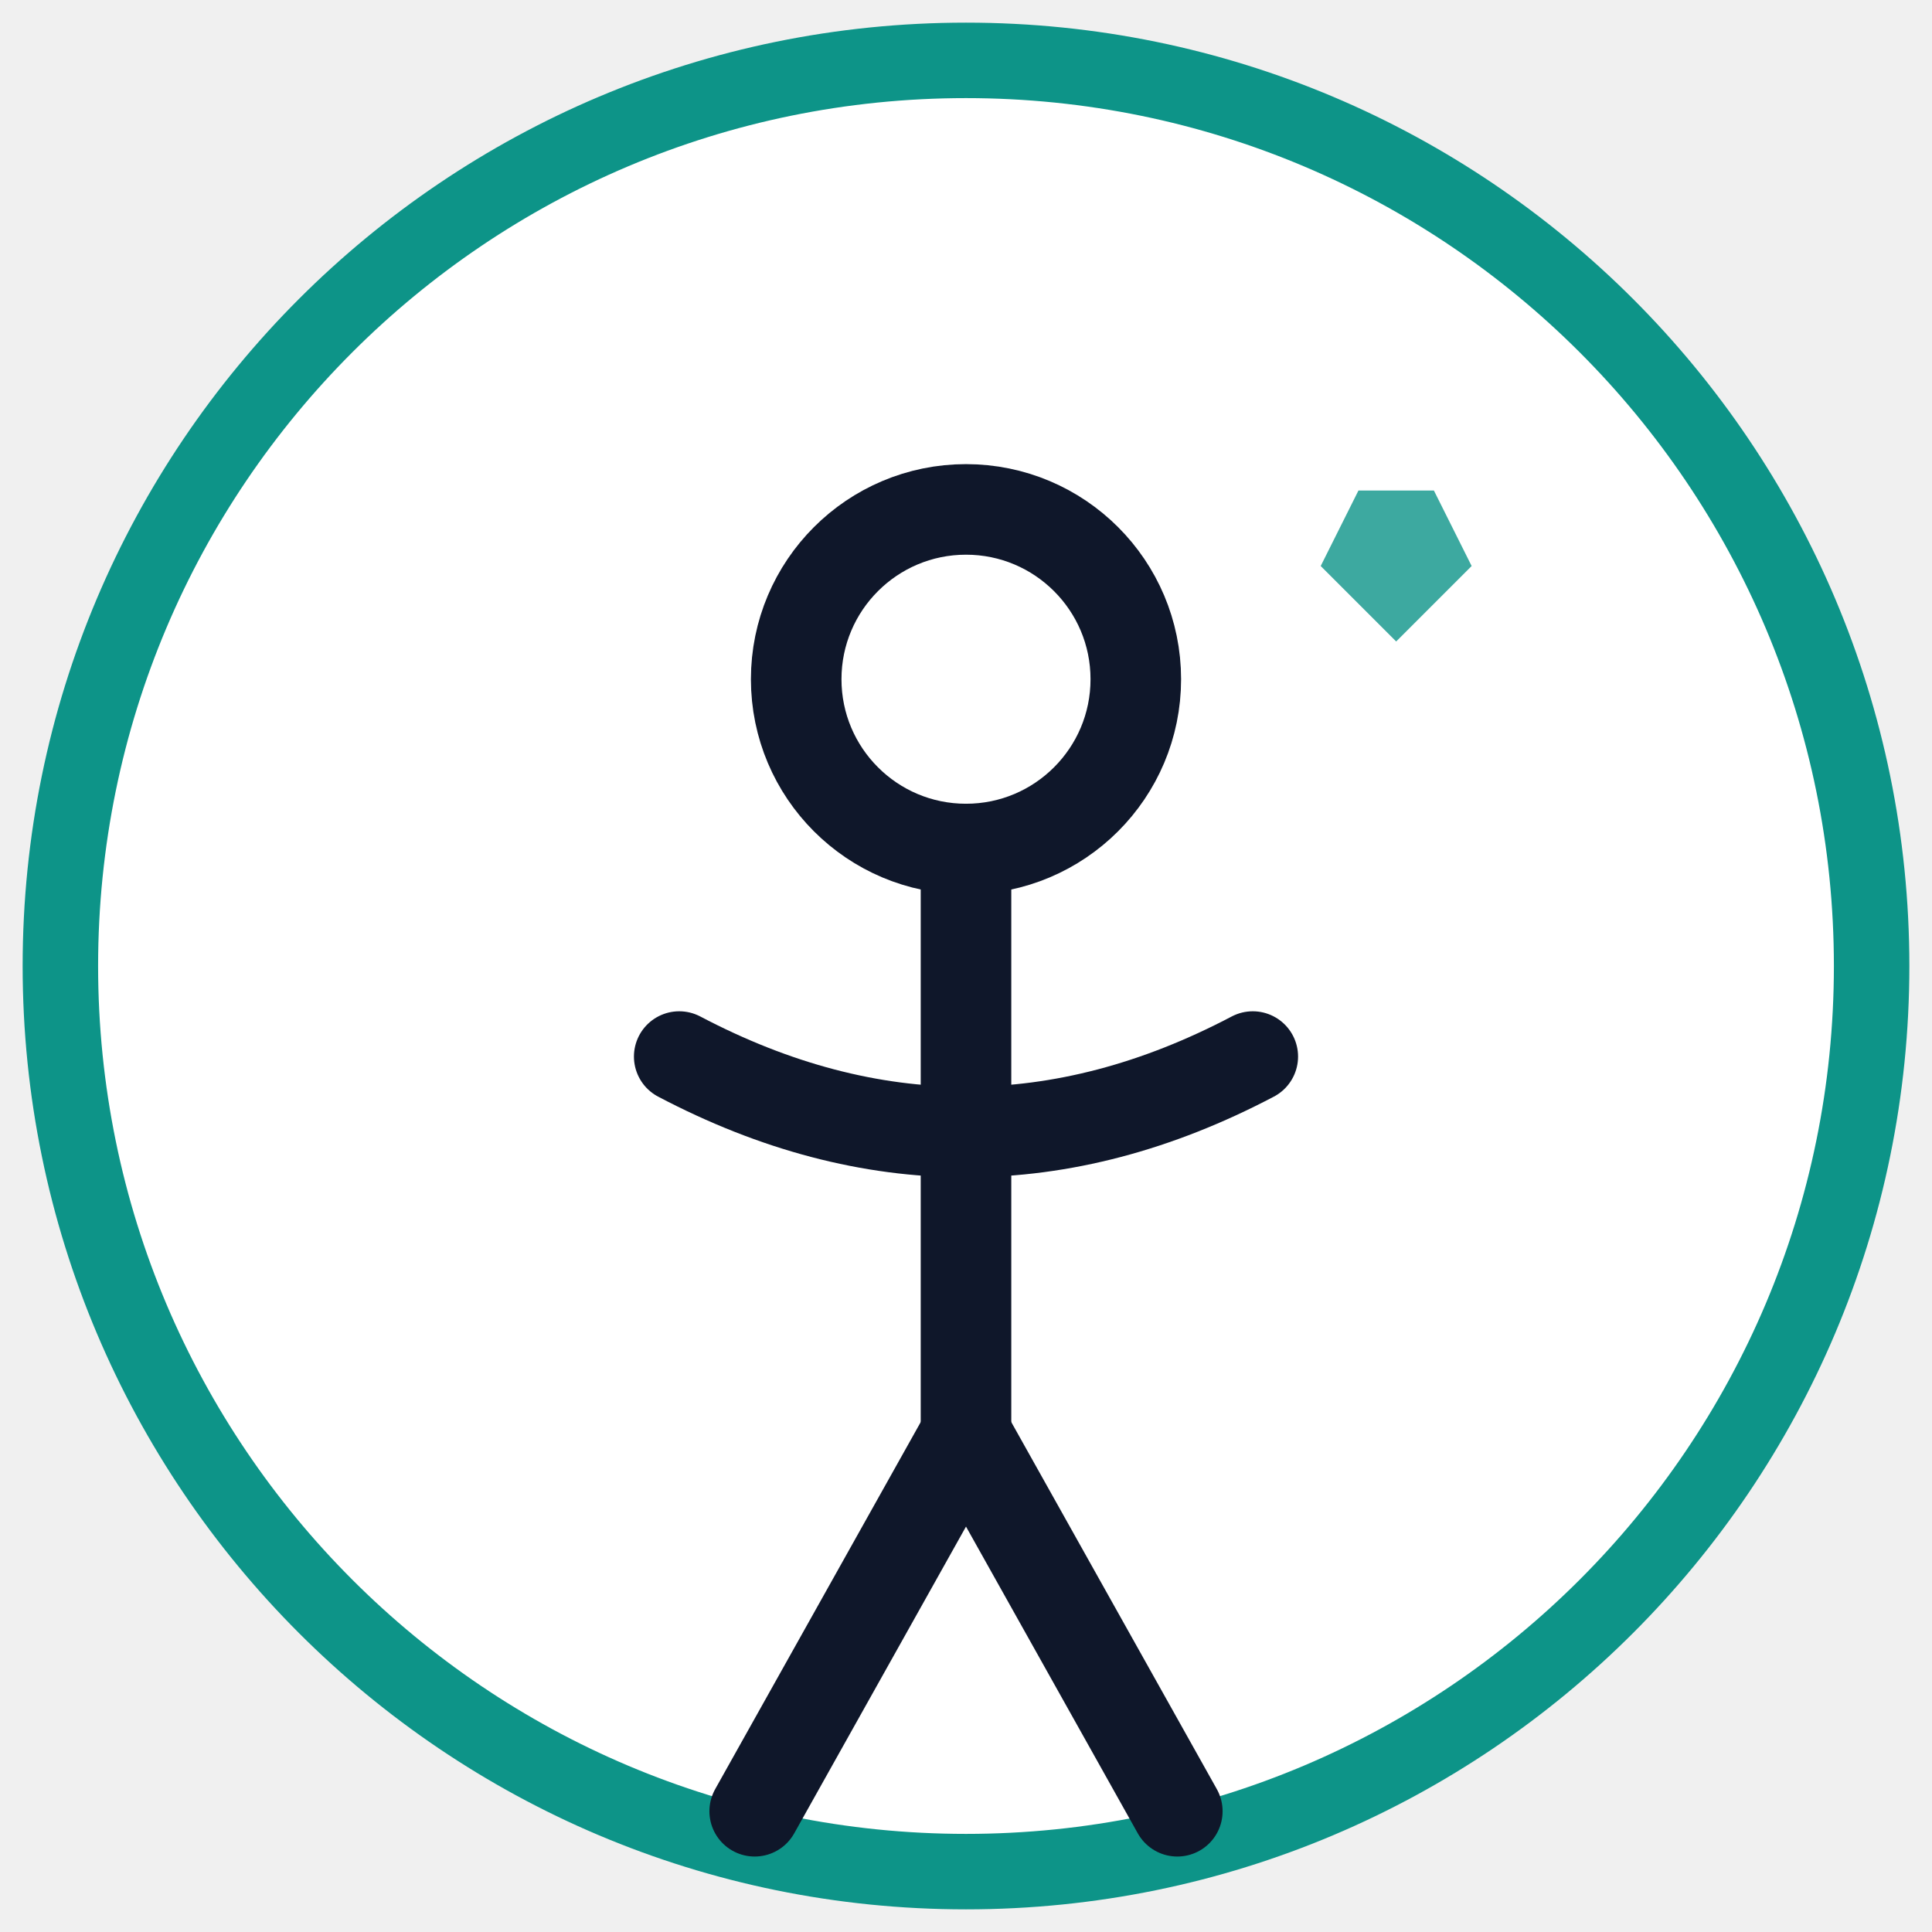
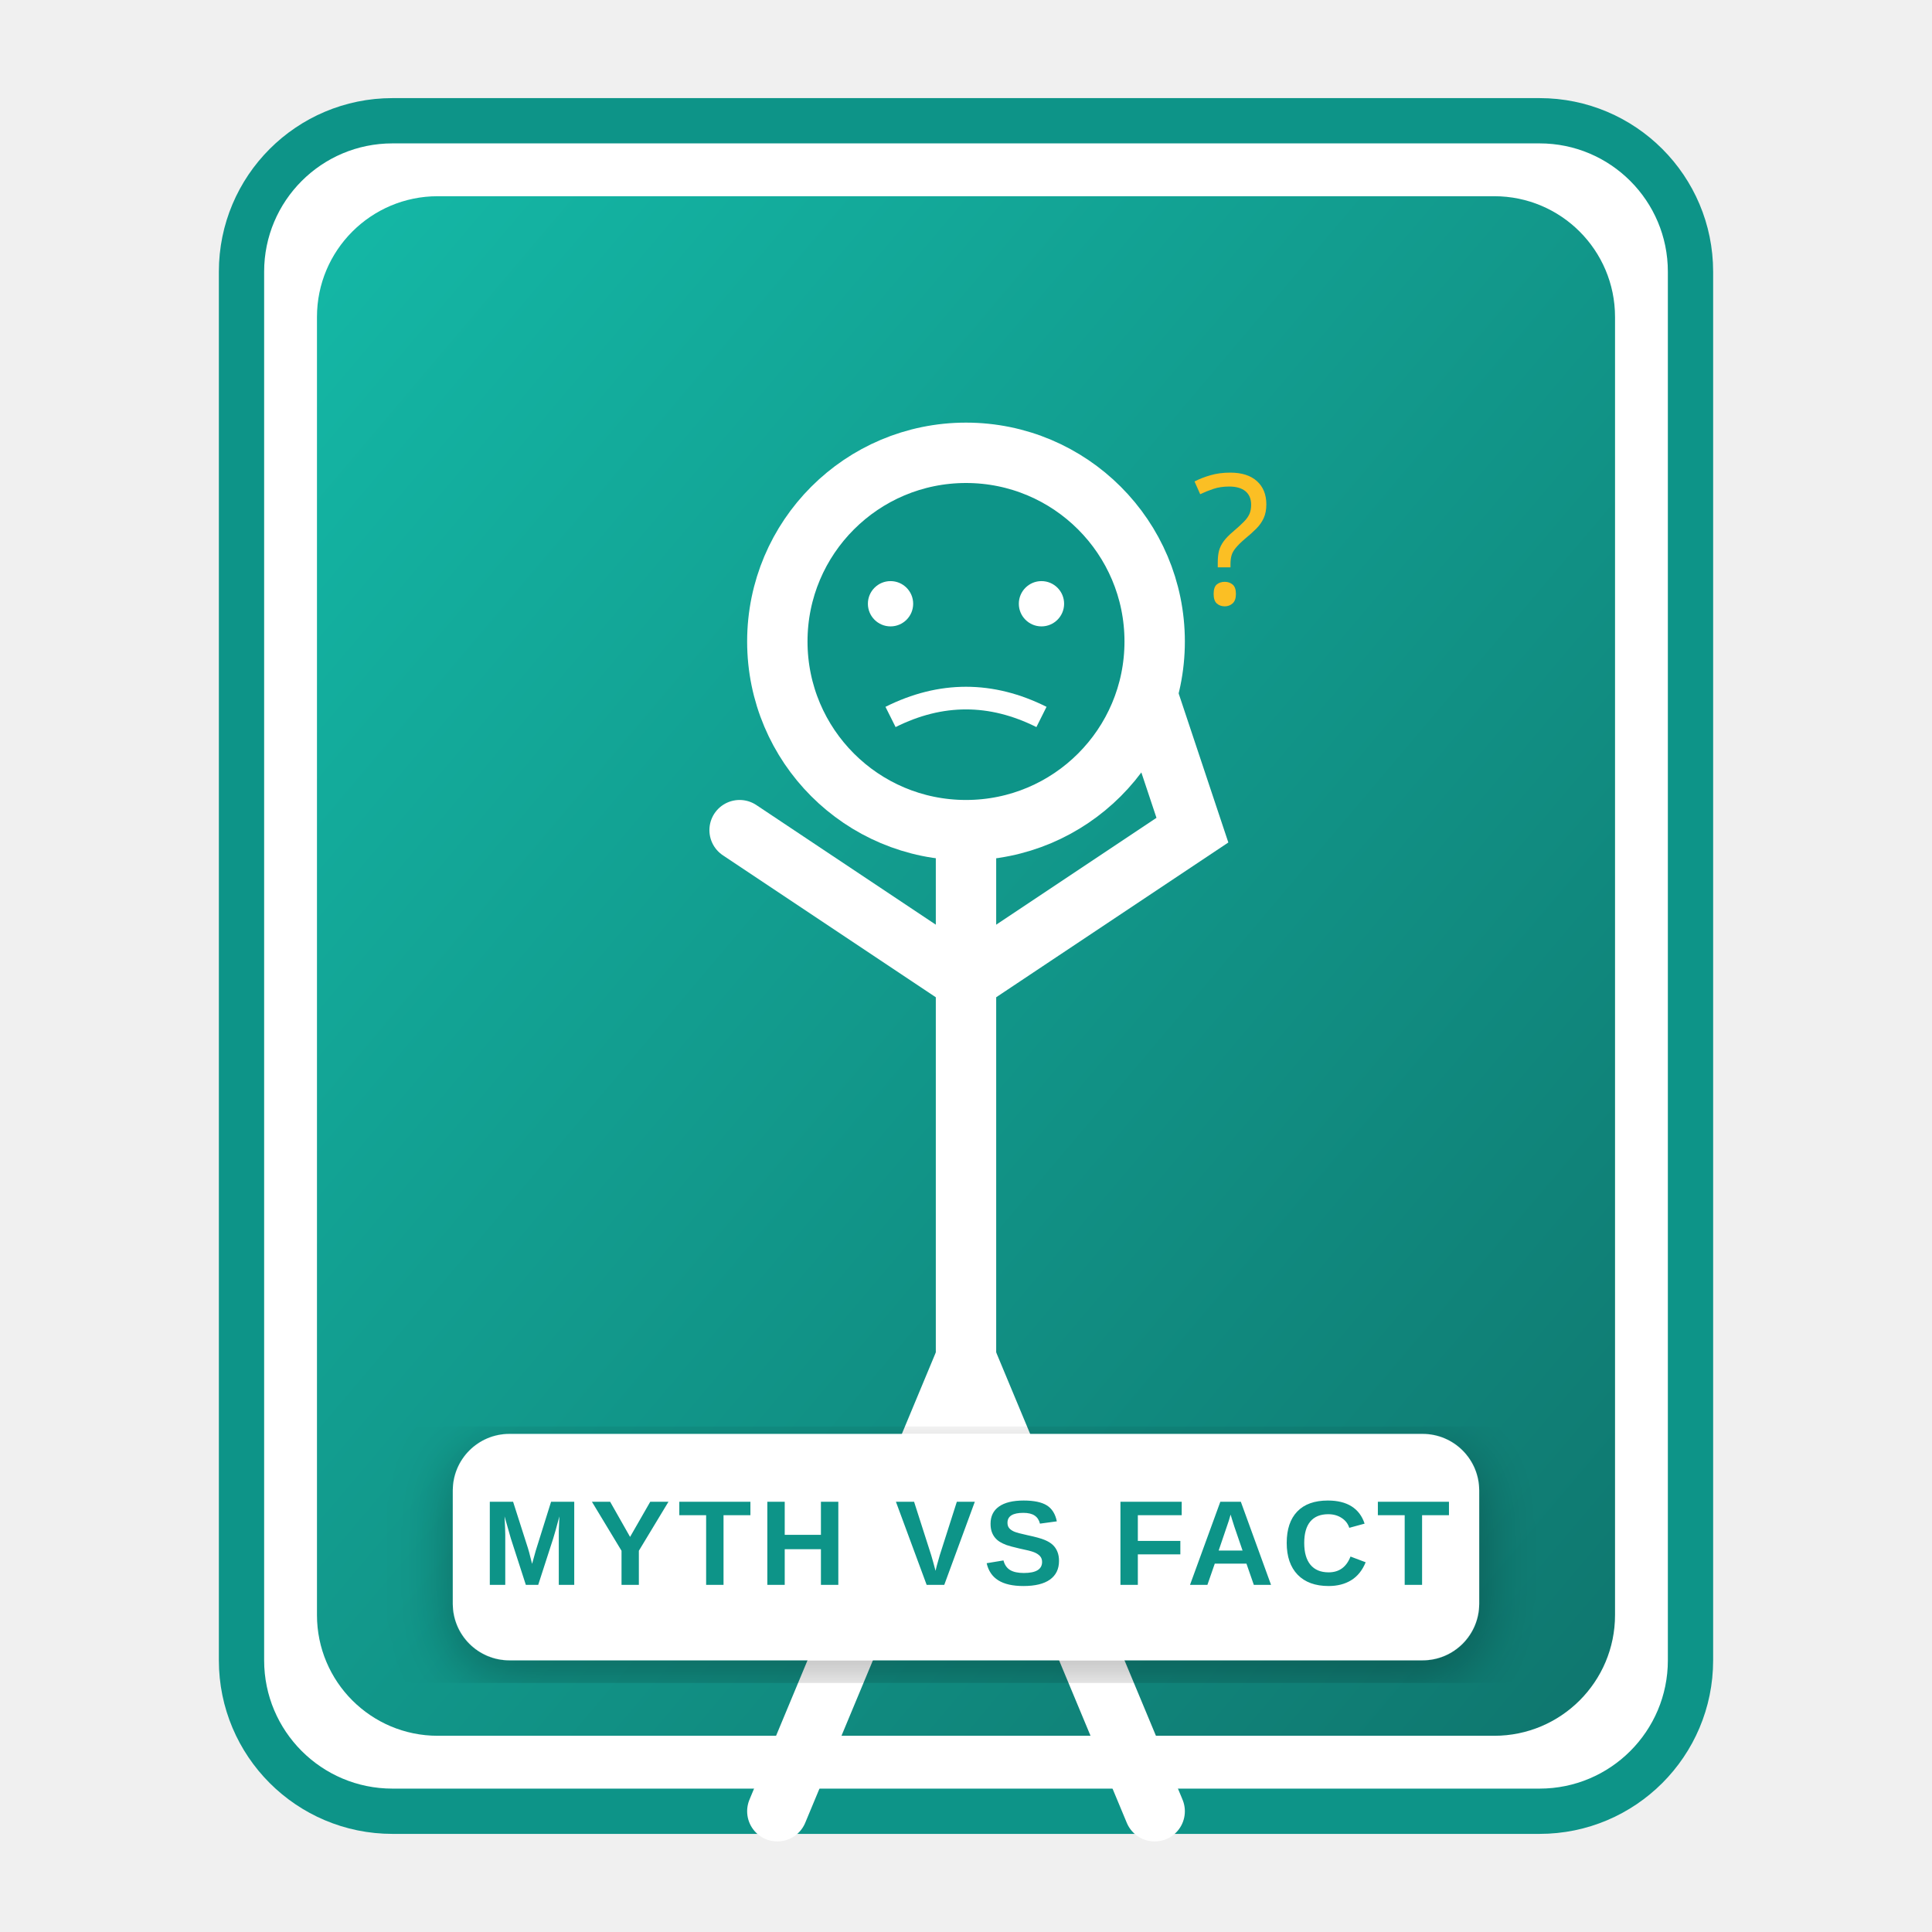
- <svg xmlns="http://www.w3.org/2000/svg" viewBox="0 0 512 512" fill="none">
-   <circle cx="256" cy="256" r="240" fill="#ffffff" stroke="#0d9488" stroke-width="20" />
-   <circle cx="256" cy="180" r="45" stroke="#0f172a" stroke-width="24" fill="none" />
-   <path d="M256,225 L256,380" stroke="#0f172a" stroke-width="24" stroke-linecap="round" />
-   <path d="M180,280 Q256,320 332,280" stroke="#0f172a" stroke-width="24" stroke-linecap="round" fill="none" />
-   <path d="M256,380 L200,480" stroke="#0f172a" stroke-width="24" stroke-linecap="round" />
-   <path d="M256,380 L312,480" stroke="#0f172a" stroke-width="24" stroke-linecap="round" />
-   <path d="M350,150 L360,130 L380,130 L390,150 L370,170 Z" fill="#0d9488" opacity="0.8">
-     <animate attributeName="opacity" values="0.8;0.4;0.8" dur="2s" repeatCount="indefinite" />
-   </path>
+ <svg xmlns="http://www.w3.org/2000/svg" width="512" height="512" viewBox="0 0 512 512">
+   <rect x="64" y="32" width="384" height="448" rx="40" fill="#ffffff" stroke="#0d9488" stroke-width="12" />
+   <rect x="84" y="52" width="344" height="408" rx="32" fill="url(#cardGradient)" />
+   <defs>
+     <linearGradient id="cardGradient" x1="0%" y1="0%" x2="100%" y2="100%">
+       <stop offset="0%" style="stop-color:#14b8a6;stop-opacity:1" />
+       <stop offset="100%" style="stop-color:#0f766e;stop-opacity:1" />
+     </linearGradient>
+     <filter id="shadow">
+       <feDropShadow dx="0" dy="4" stdDeviation="8" flood-opacity="0.3" />
+     </filter>
+   </defs>
+   <g transform="translate(156, 100) scale(2)">
+     <line x1="50" y1="60" x2="50" y2="130" stroke="white" stroke-width="8" stroke-linecap="round" />
+     <line x1="50" y1="130" x2="25" y2="190" stroke="white" stroke-width="8" stroke-linecap="round" />
+     <line x1="50" y1="130" x2="75" y2="190" stroke="white" stroke-width="8" stroke-linecap="round" />
+     <line x1="50" y1="80" x2="20" y2="60" stroke="white" stroke-width="8" stroke-linecap="round" />
+     <polyline points="50,80 80,60 70,30" stroke="white" stroke-width="8" stroke-linecap="round" fill="none" />
+     <circle cx="50" cy="35" r="25" fill="#0d9488" stroke="white" stroke-width="8" />
+     <circle cx="40" cy="30" r="3" fill="white" />
+     <circle cx="60" cy="30" r="3" fill="white" />
+     <path d="M40 45 Q50 40 60 45" stroke="white" stroke-width="3" fill="none" />
+     <text x="80" y="30" font-family="sans-serif" font-size="24" font-weight="black" fill="#fbbf24">?</text>
+   </g>
+   <rect x="120" y="380" width="272" height="60" rx="15" fill="white" filter="url(#shadow)" />
+   <text x="256" y="420" font-family="Arial, sans-serif" font-size="32" font-weight="900" fill="#0d9488" text-anchor="middle" letter-spacing="2">MYTH VS FACT</text>
</svg>
